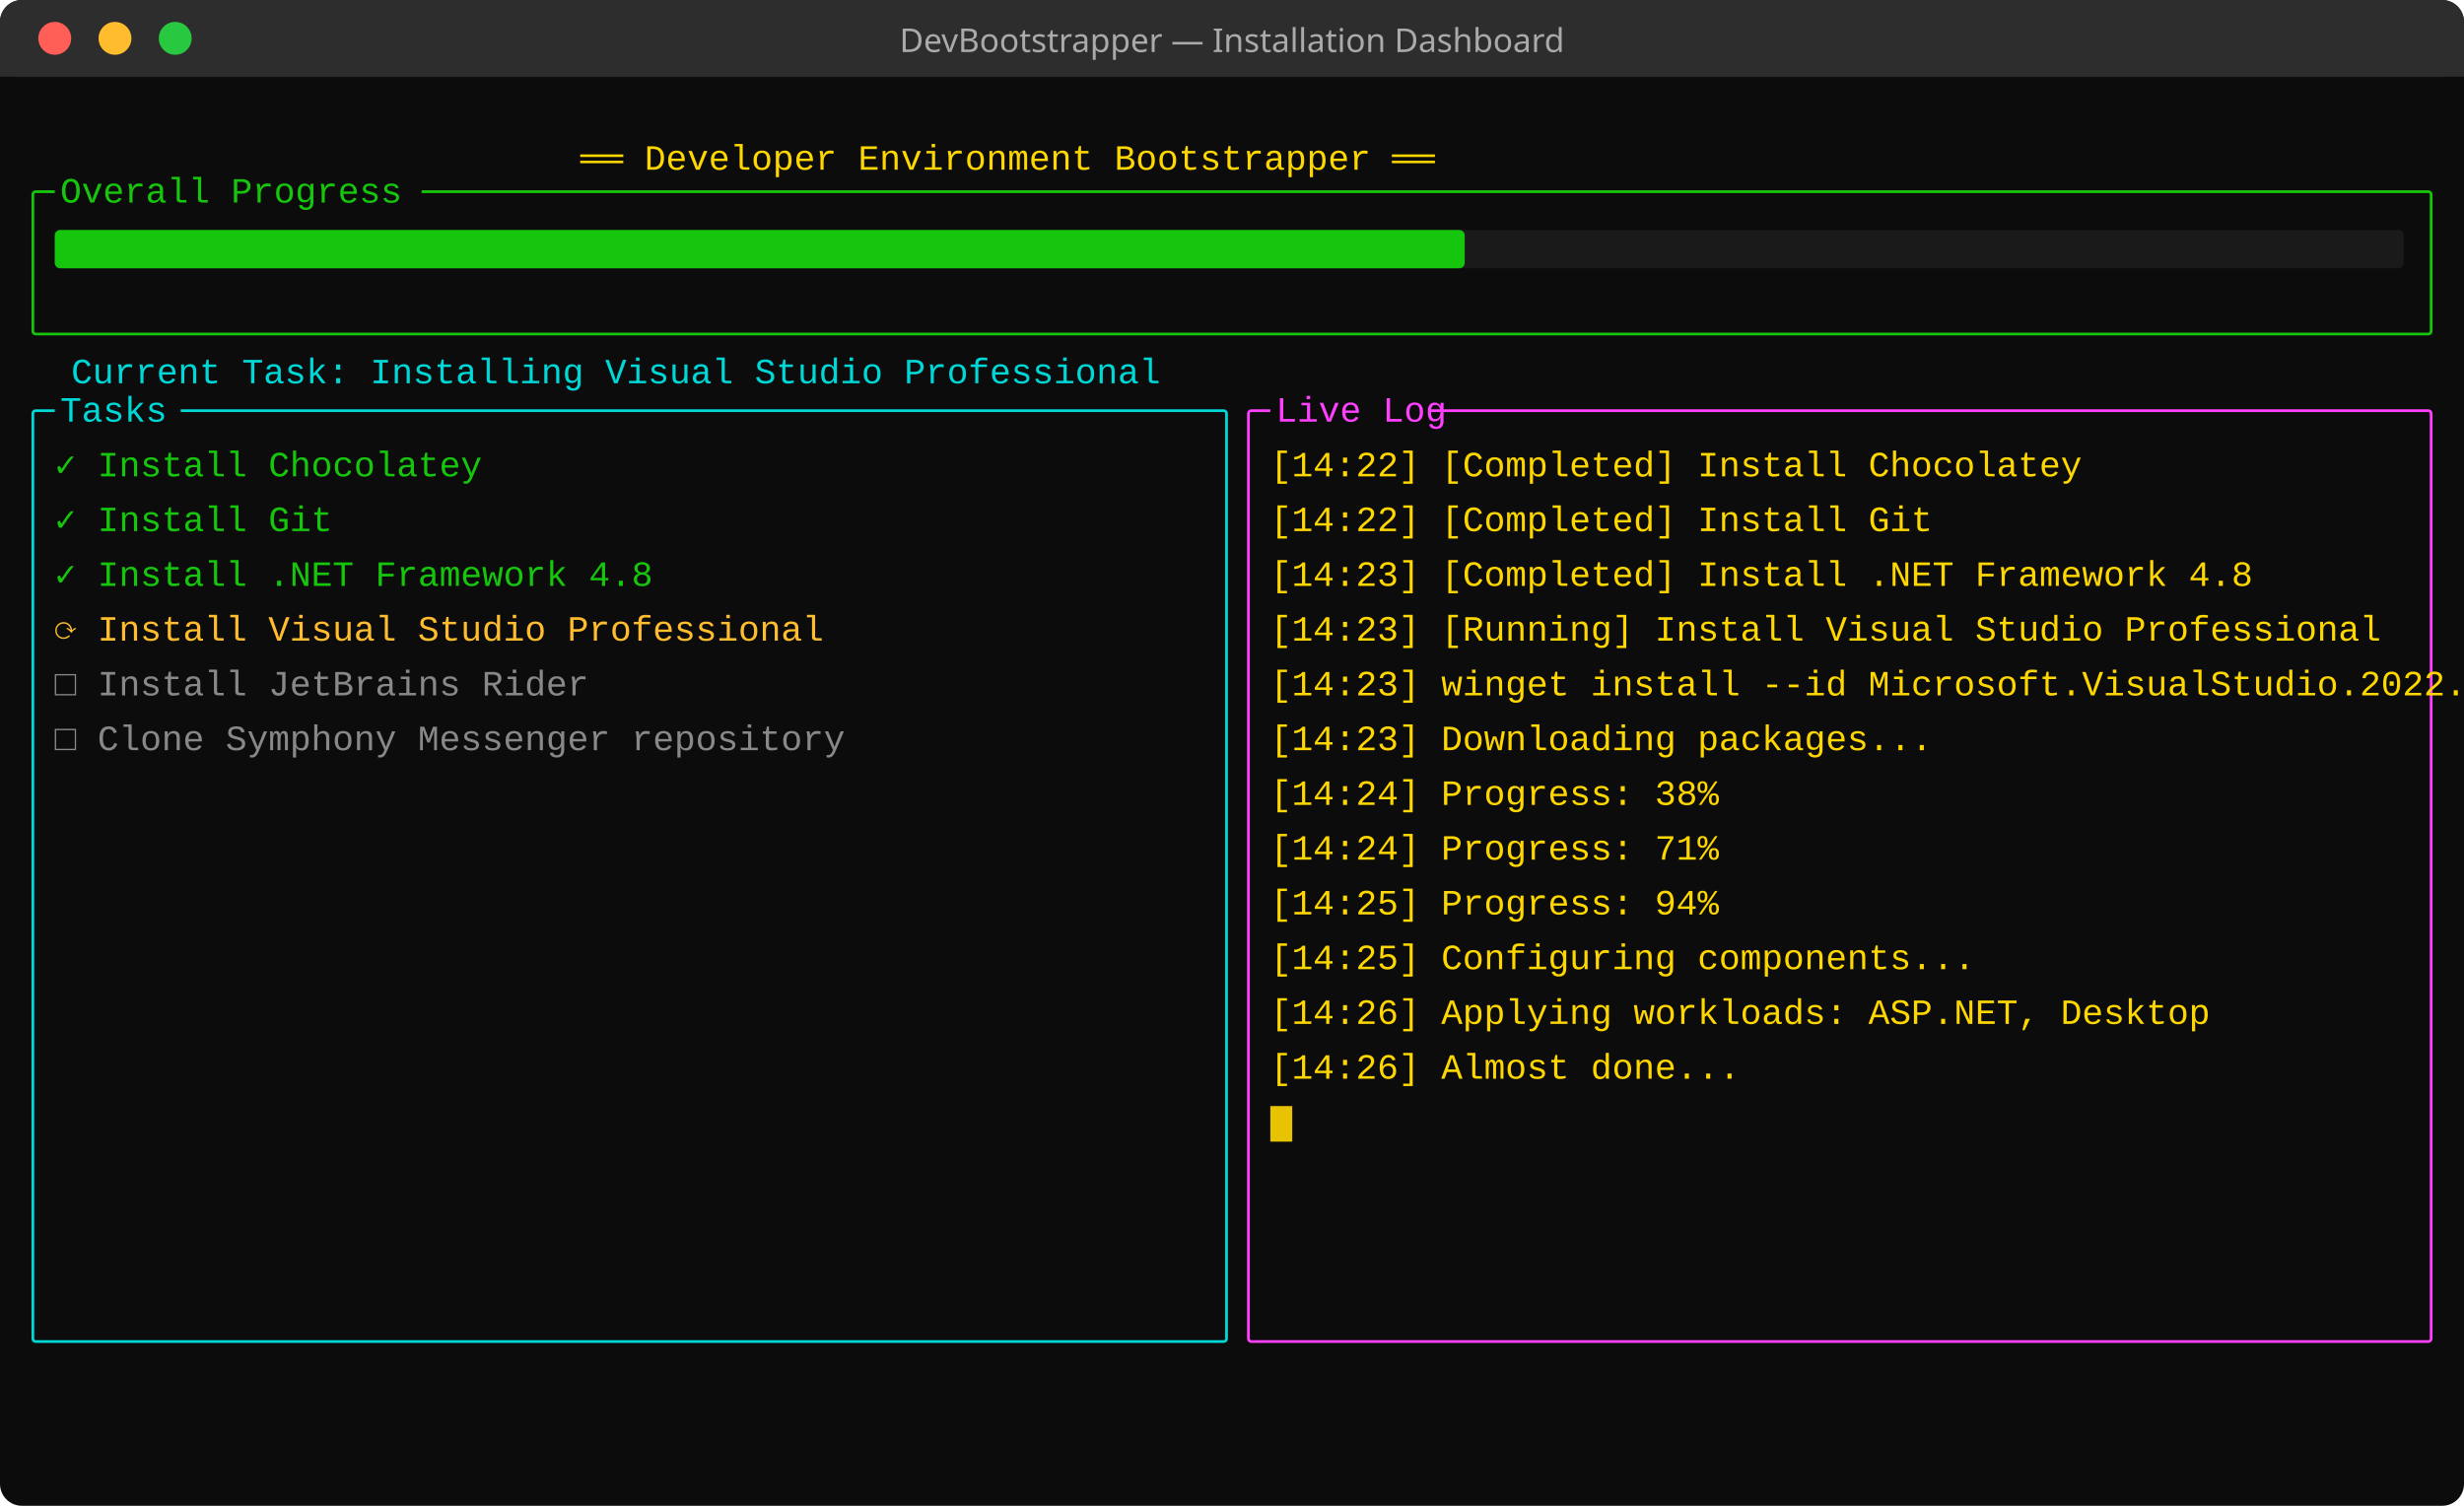
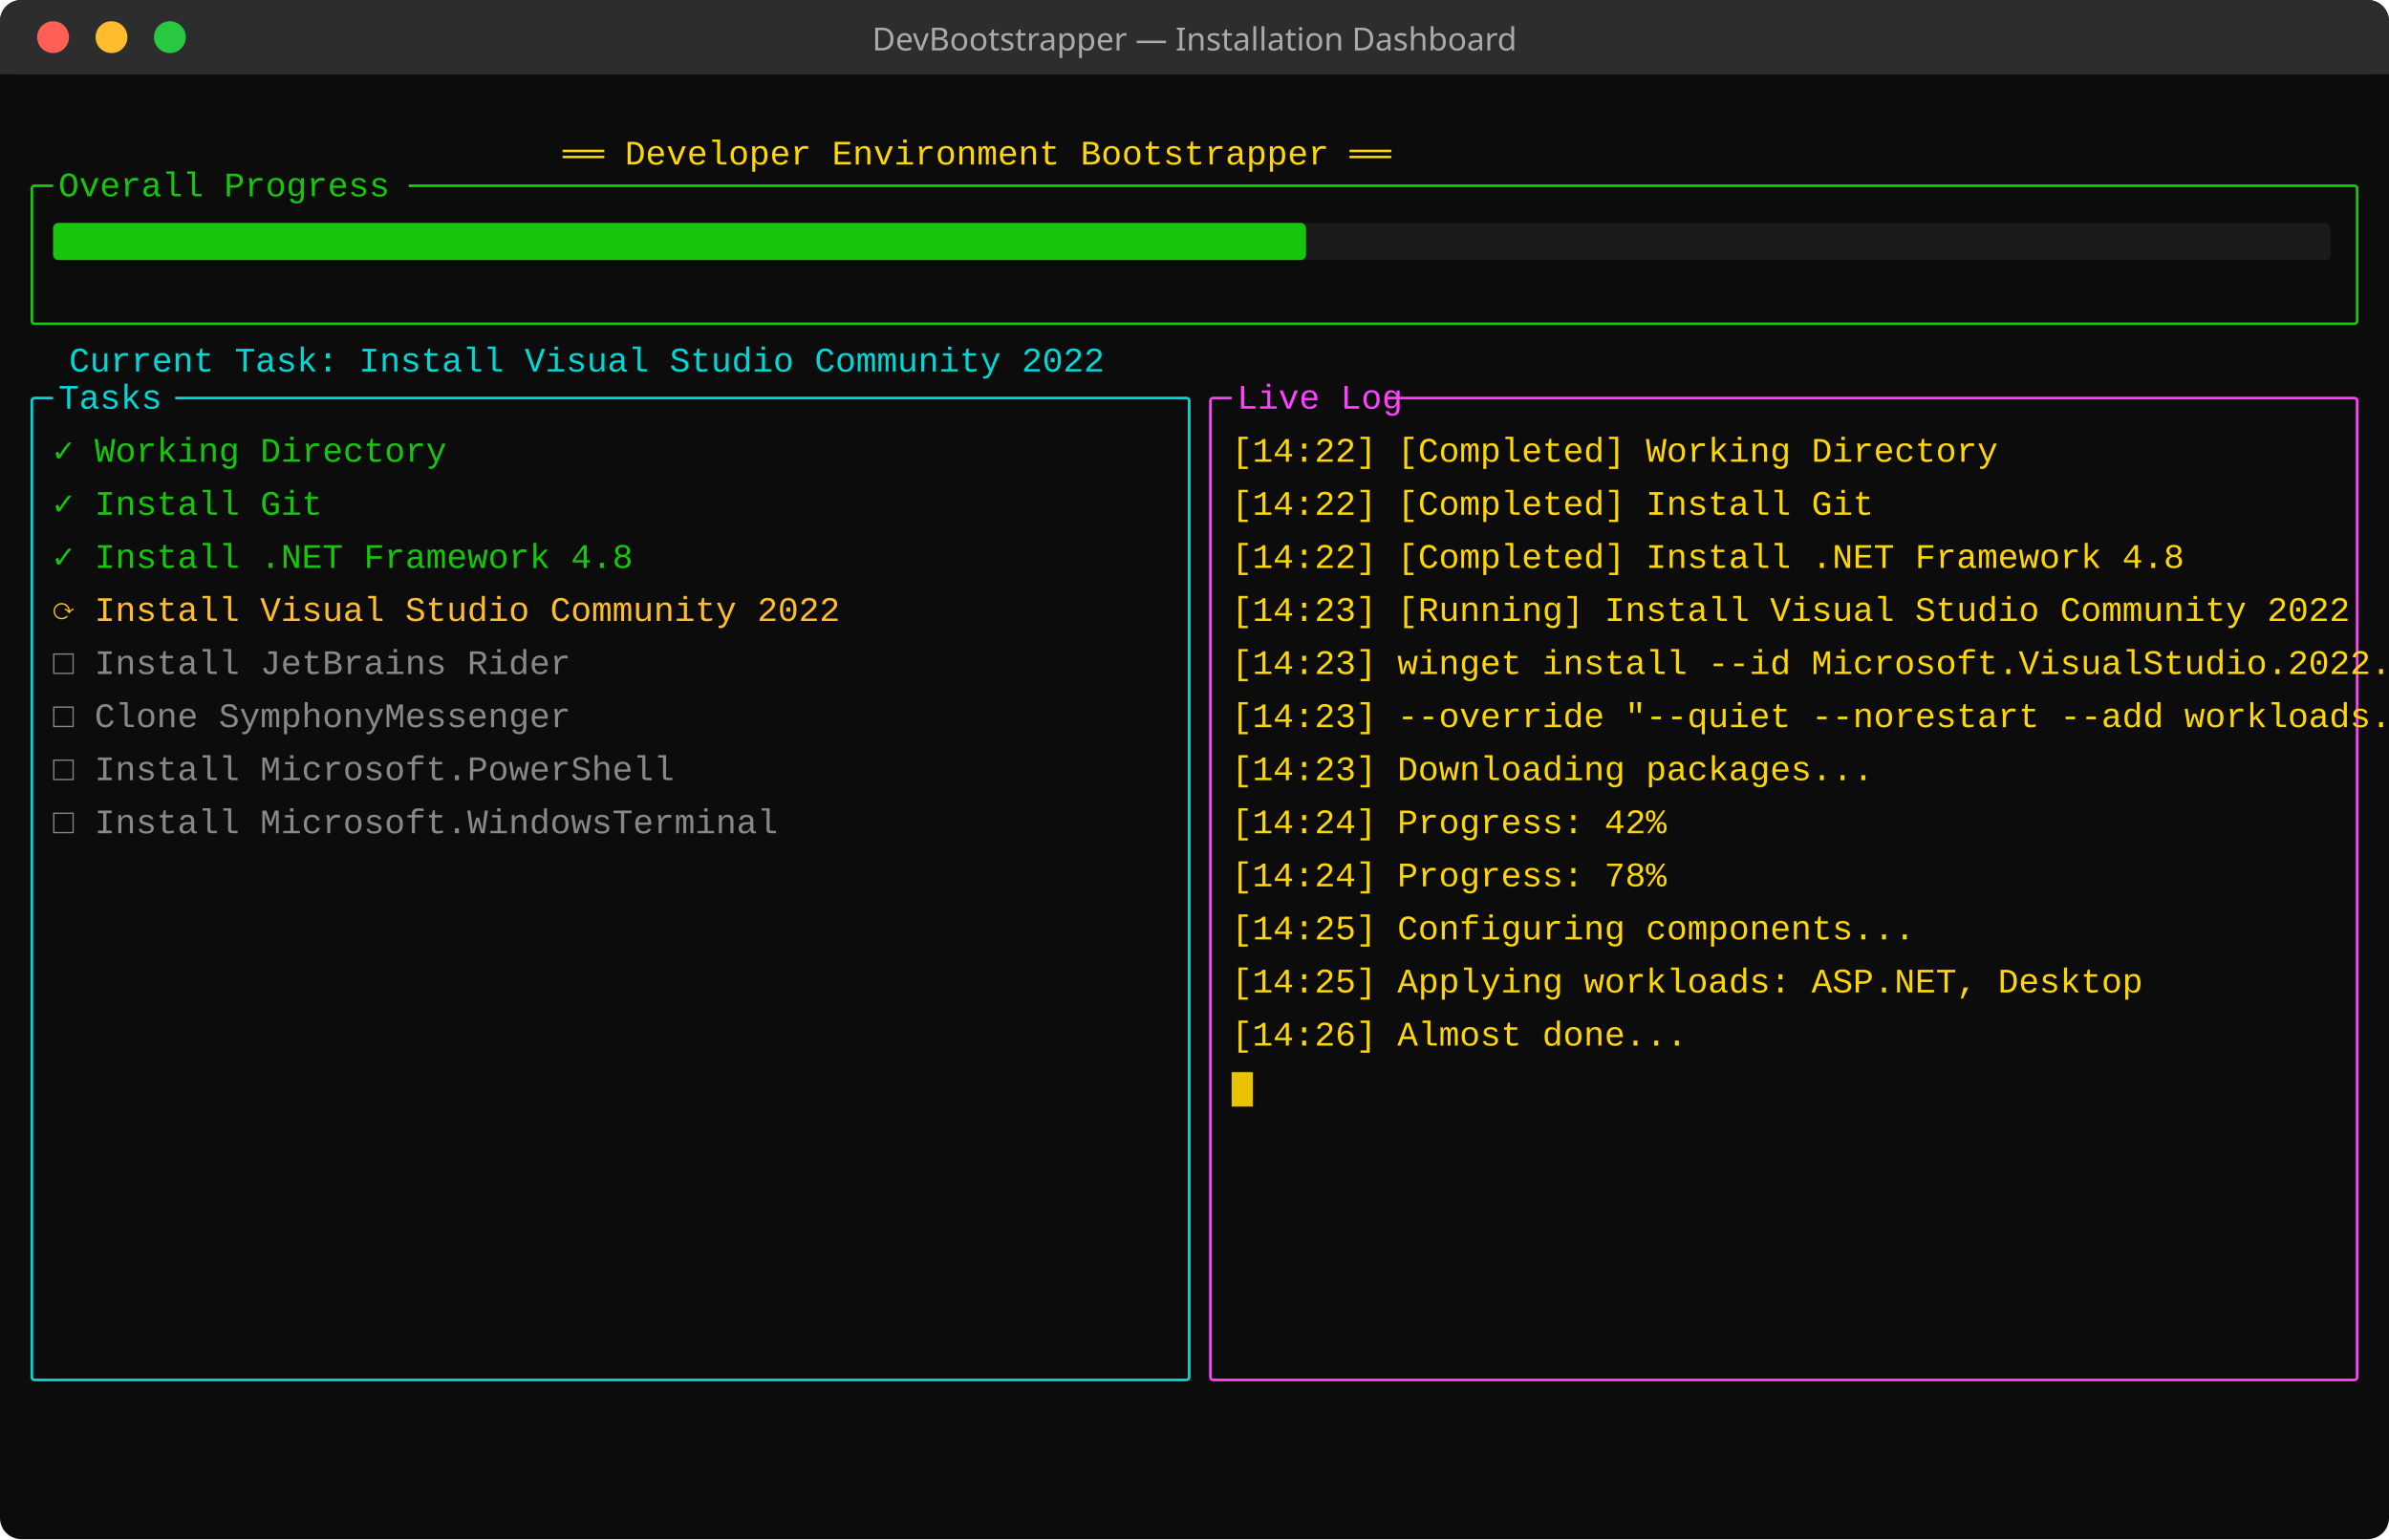
- <svg xmlns="http://www.w3.org/2000/svg" width="900" height="550" viewBox="0 0 900 550">
+ <svg xmlns="http://www.w3.org/2000/svg" width="900" height="580" viewBox="0 0 900 580">
  <defs>
    <style>
      .terminal { font-family: 'Cascadia Code', 'Consolas', 'Courier New', monospace; font-size: 13px; }
      .bg { fill: #0C0C0C; }
      .cyan { fill: #00D7D7; }
      .yellow { fill: #FFD700; }
      .white { fill: #F8F8F8; }
      .green { fill: #16C60C; }
      .magenta { fill: #FF40FF; }
      .gray { fill: #888888; }
      .dark-gray { fill: #444444; }
      .progress-fill { fill: #16C60C; }
      .frame-border { fill: none; stroke-width: 1; }
      .running { fill: #FFBD2E; }
    </style>
  </defs>
-   <rect width="900" height="550" class="bg" rx="8" />
+   <rect width="900" height="580" class="bg" rx="8" />
  <rect x="0" y="0" width="900" height="28" fill="#2D2D2D" rx="8" />
  <rect x="0" y="14" width="900" height="14" fill="#2D2D2D" />
  <circle cx="20" cy="14" r="6" fill="#FF5F57" />
  <circle cx="42" cy="14" r="6" fill="#FFBD2E" />
  <circle cx="64" cy="14" r="6" fill="#28C840" />
  <text x="450" y="19" text-anchor="middle" fill="#AAAAAA" font-family="Segoe UI, sans-serif" font-size="12">DevBootstrapper — Installation Dashboard</text>
  <g class="terminal" transform="translate(12, 44)">
    <text x="200" y="18" class="yellow">══  Developer Environment Bootstrapper  ══</text>
    <rect x="0" y="26" width="876" height="52" fill="none" stroke="#16C60C" stroke-width="1" rx="1" />
    <rect x="8" y="20" width="134" height="12" fill="#0C0C0C" />
    <text x="10" y="30" class="green">Overall Progress</text>
    <rect x="8" y="40" width="858" height="14" fill="#1a1a1a" rx="2" />
-     <rect x="8" y="40" width="515" height="14" class="progress-fill" rx="2" />
-     <text x="14" y="96" class="cyan">Current Task: Installing Visual Studio Professional</text>
-     <rect x="0" y="106" width="436" height="340" fill="none" stroke="#00D7D7" stroke-width="1" rx="1" />
+     <rect x="8" y="40" width="472" height="14" class="progress-fill" rx="2" />
+     <text x="14" y="96" class="cyan">Current Task: Install Visual Studio Community 2022</text>
+     <rect x="0" y="106" width="436" height="370" fill="none" stroke="#00D7D7" stroke-width="1" rx="1" />
    <rect x="8" y="100" width="46" height="12" fill="#0C0C0C" />
    <text x="10" y="110" class="cyan">Tasks</text>
-     <text x="8" y="130" class="green">✓  Install Chocolatey</text>
+     <text x="8" y="130" class="green">✓  Working Directory</text>
    <text x="8" y="150" class="green">✓  Install Git</text>
    <text x="8" y="170" class="green">✓  Install .NET Framework 4.8</text>
-     <text x="8" y="190" class="running">⟳  Install Visual Studio Professional</text>
+     <text x="8" y="190" class="running">⟳  Install Visual Studio Community 2022</text>
    <text x="8" y="210" class="gray">□  Install JetBrains Rider</text>
-     <text x="8" y="230" class="gray">□  Clone Symphony Messenger repository</text>
-     <rect x="444" y="106" width="432" height="340" fill="none" stroke="#FF40FF" stroke-width="1" rx="1" />
+     <text x="8" y="230" class="gray">□  Clone SymphonyMessenger</text>
+     <text x="8" y="250" class="gray">□  Install Microsoft.PowerShell</text>
+     <text x="8" y="270" class="gray">□  Install Microsoft.WindowsTerminal</text>
+     <rect x="444" y="106" width="432" height="370" fill="none" stroke="#FF40FF" stroke-width="1" rx="1" />
    <rect x="452" y="100" width="58" height="12" fill="#0C0C0C" />
    <text x="454" y="110" class="magenta">Live Log</text>
-     <text x="452" y="130" class="yellow">[14:22] [Completed] Install Chocolatey</text>
+     <text x="452" y="130" class="yellow">[14:22] [Completed] Working Directory</text>
    <text x="452" y="150" class="yellow">[14:22] [Completed] Install Git</text>
-     <text x="452" y="170" class="yellow">[14:23] [Completed] Install .NET Framework 4.8</text>
-     <text x="452" y="190" class="yellow">[14:23] [Running] Install Visual Studio Professional</text>
-     <text x="452" y="210" class="yellow">[14:23] winget install --id Microsoft.VisualStudio.2022.Professional</text>
-     <text x="452" y="230" class="yellow">[14:23] Downloading packages...</text>
-     <text x="452" y="250" class="yellow">[14:24] Progress: 38%</text>
-     <text x="452" y="270" class="yellow">[14:24] Progress: 71%</text>
-     <text x="452" y="290" class="yellow">[14:25] Progress: 94%</text>
+     <text x="452" y="170" class="yellow">[14:22] [Completed] Install .NET Framework 4.8</text>
+     <text x="452" y="190" class="yellow">[14:23] [Running] Install Visual Studio Community 2022</text>
+     <text x="452" y="210" class="yellow">[14:23] winget install --id Microsoft.VisualStudio.2022.Community</text>
+     <text x="452" y="230" class="yellow">[14:23] --override "--quiet --norestart --add workloads..."</text>
+     <text x="452" y="250" class="yellow">[14:23] Downloading packages...</text>
+     <text x="452" y="270" class="yellow">[14:24] Progress: 42%</text>
+     <text x="452" y="290" class="yellow">[14:24] Progress: 78%</text>
    <text x="452" y="310" class="yellow">[14:25] Configuring components...</text>
-     <text x="452" y="330" class="yellow">[14:26] Applying workloads: ASP.NET, Desktop</text>
+     <text x="452" y="330" class="yellow">[14:25] Applying workloads: ASP.NET, Desktop</text>
    <text x="452" y="350" class="yellow">[14:26] Almost done...</text>
    <rect x="452" y="360" width="8" height="13" fill="#FFD700" opacity="0.9">
      <animate attributeName="opacity" values="1;0;1" dur="1s" repeatCount="indefinite" />
    </rect>
  </g>
</svg>
